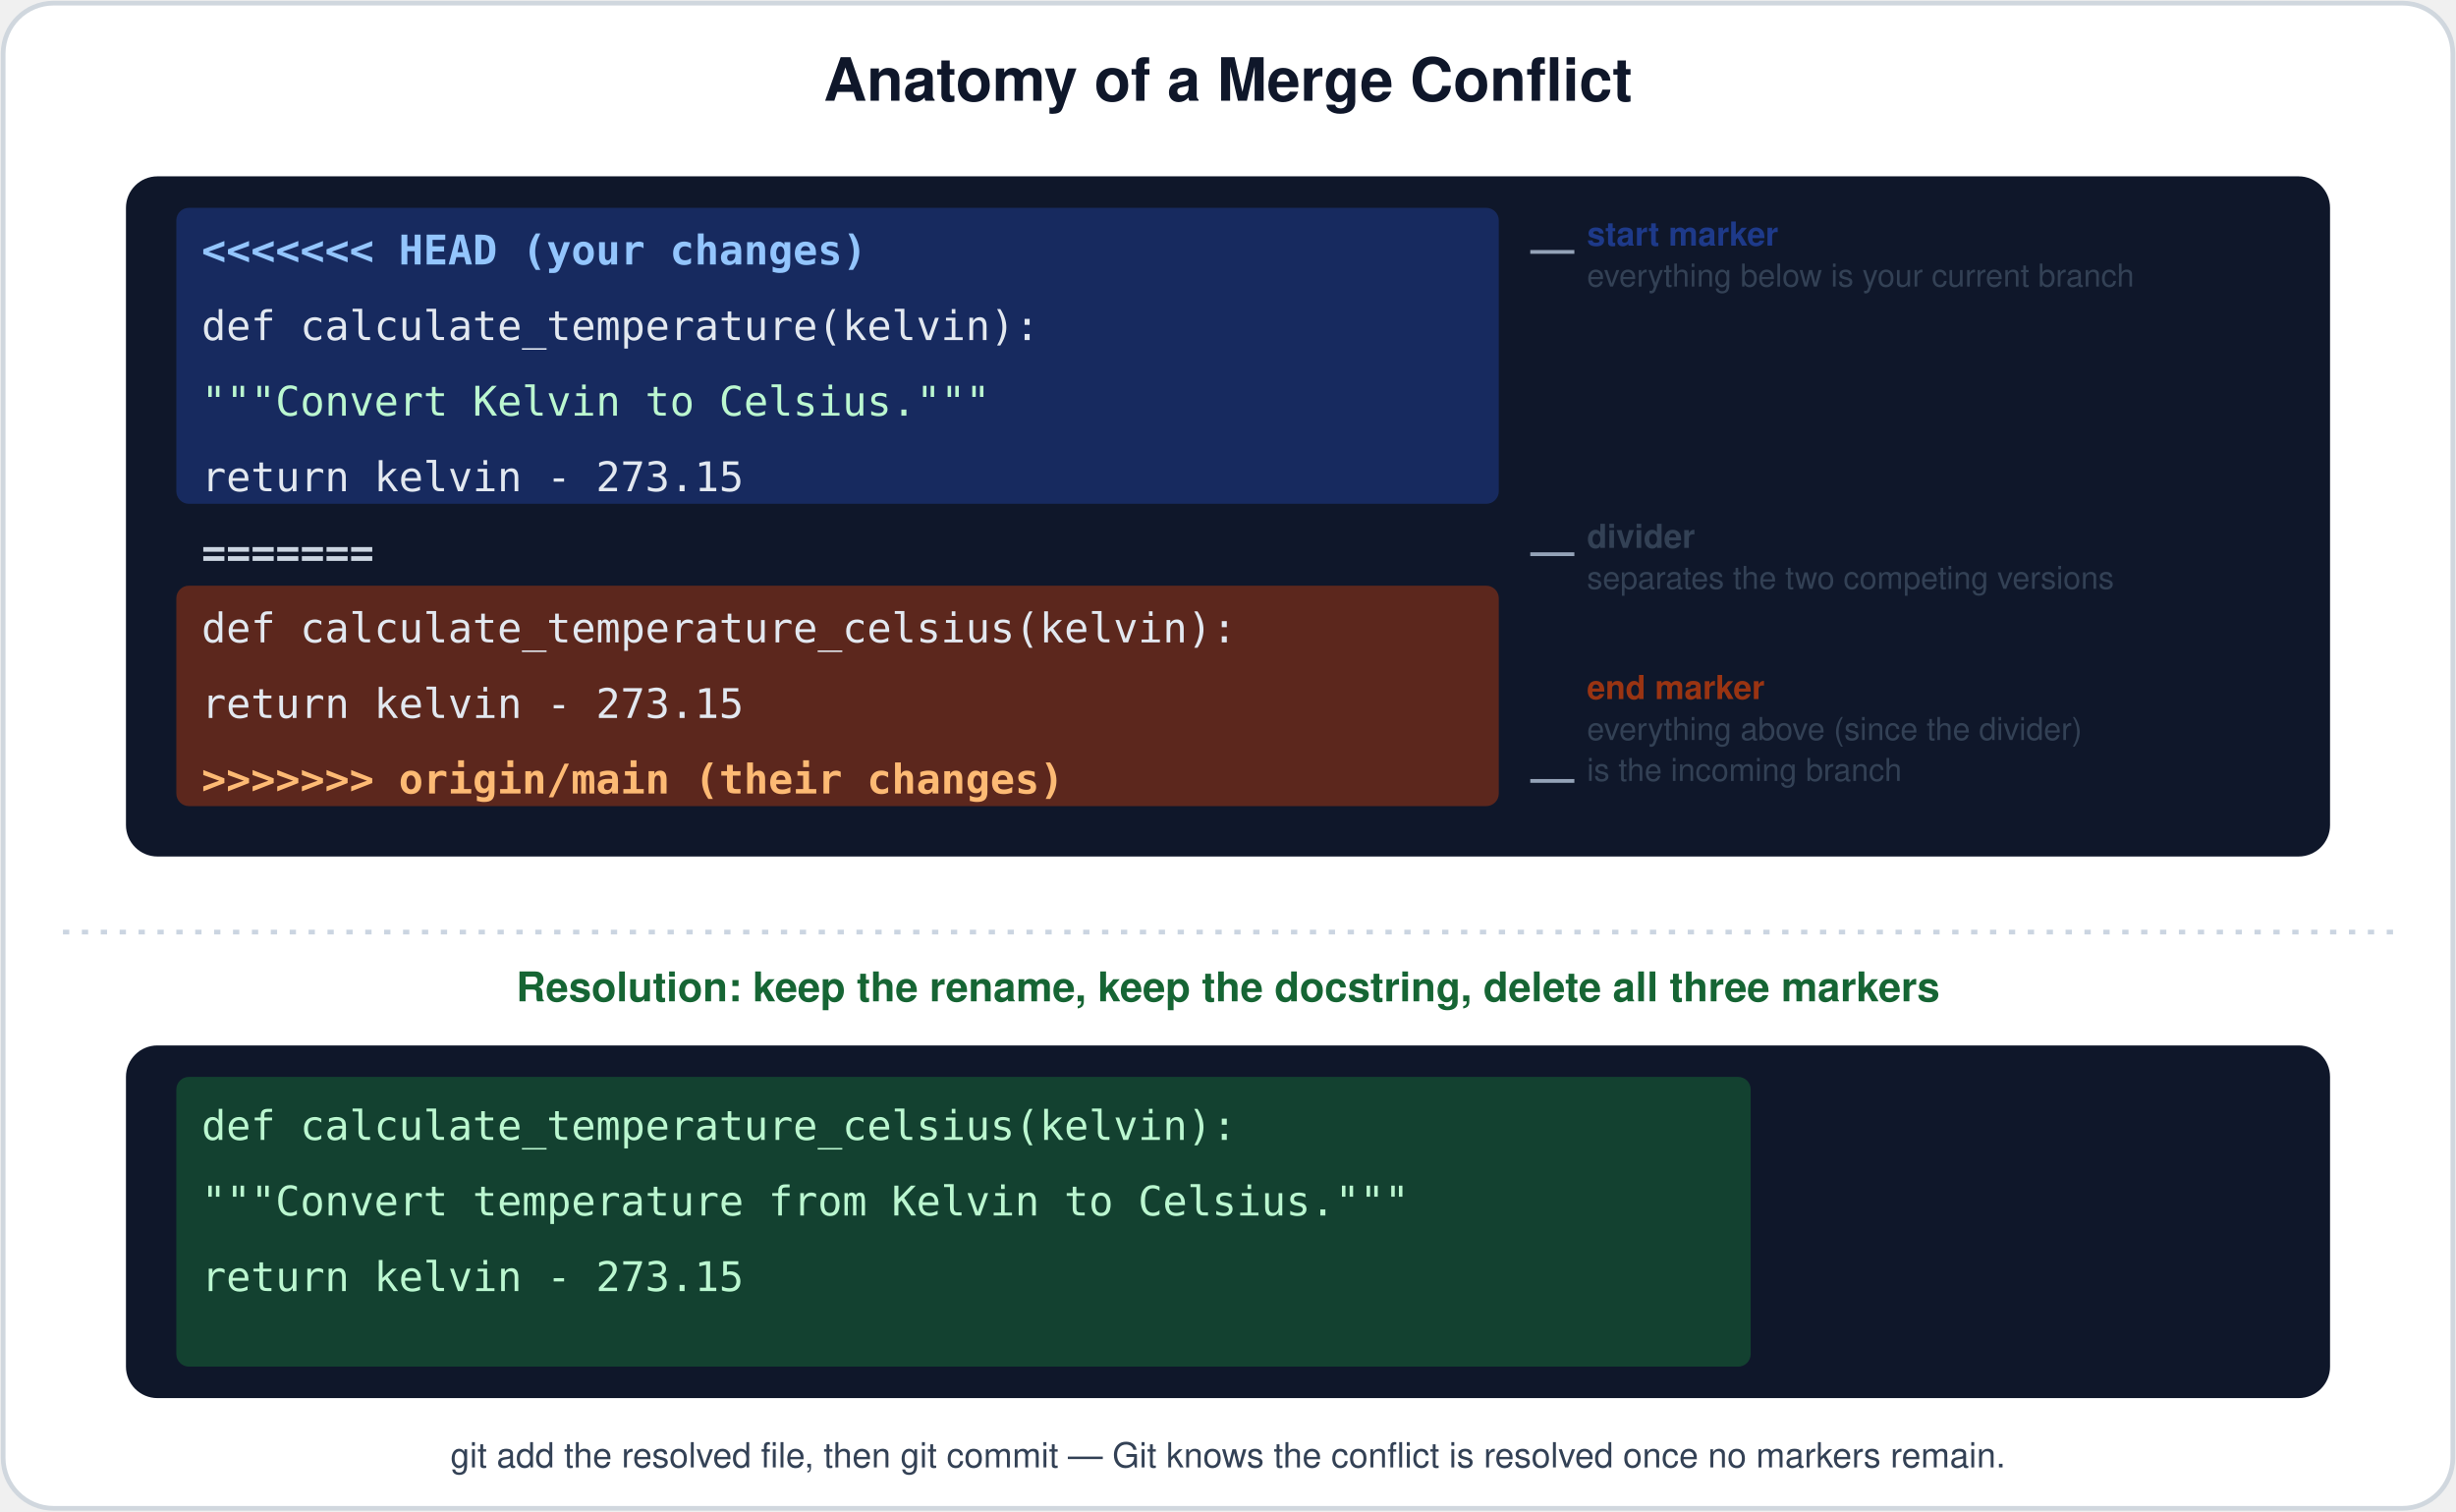
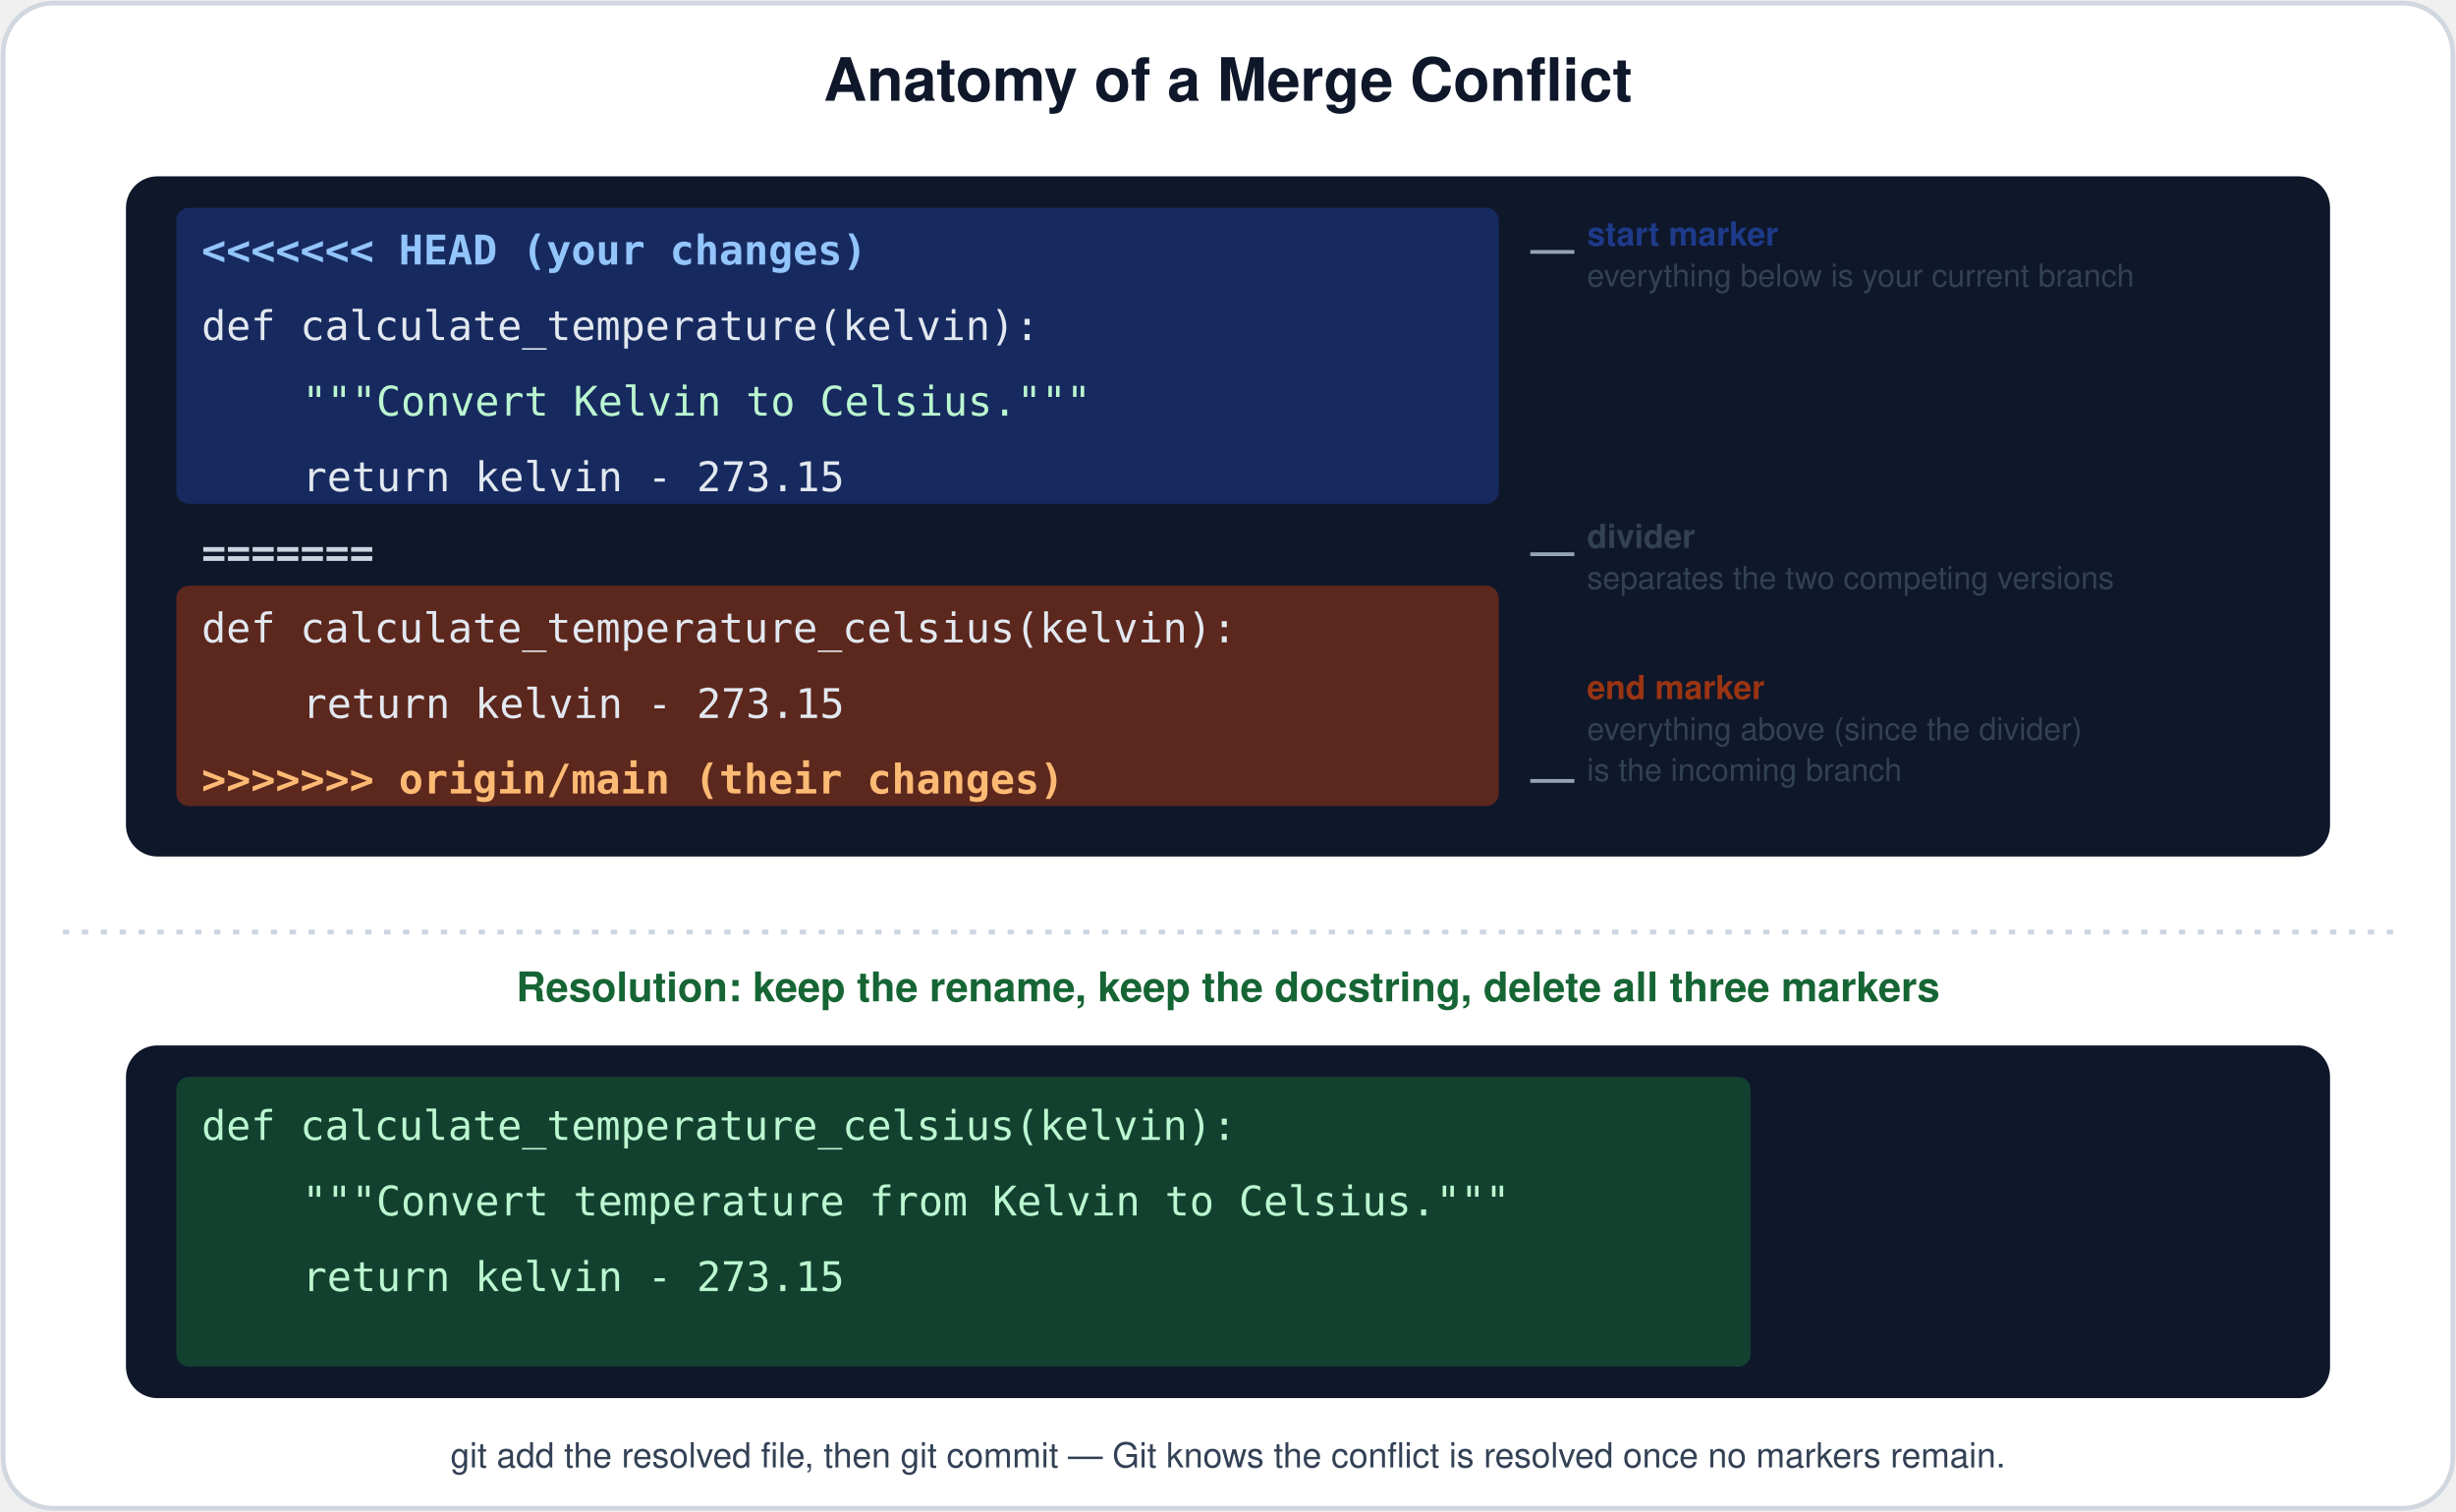
<svg xmlns="http://www.w3.org/2000/svg" viewBox="0 0 780 480" role="img" aria-label="Anatomy of a Git merge conflict: the HEAD marker through the divider is your branch's version, the divider through the end marker is the incoming branch's version, and the resolution below keeps the rename and adds back the docstring before removing all marker lines.">
  <rect x="1" y="1" width="778" height="478" rx="16" fill="#ffffff" stroke="#d0d7de" stroke-width="1.5" />
  <text x="390" y="32" text-anchor="middle" font-family="Helvetica, Arial, sans-serif" font-size="19" font-weight="700" fill="#0f172a">Anatomy of a Merge Conflict</text>
  <rect x="40" y="56" width="700" height="216" rx="10" fill="#0f172a" />
  <rect x="56" y="66" width="420" height="94" rx="4" fill="#1e3a8a" opacity="0.55" />
  <rect x="56" y="186" width="420" height="70" rx="4" fill="#9a3412" opacity="0.55" />
  <text x="64" y="84" font-family="SFMono-Regular, Consolas, monospace" font-size="13" font-weight="700" fill="#93c5fd">&lt;&lt;&lt;&lt;&lt;&lt;&lt; HEAD (your changes)</text>
  <text x="64" y="108" font-family="SFMono-Regular, Consolas, monospace" font-size="13" fill="#e2e8f0">def calculate_temperature(kelvin):</text>
-   <text x="64" y="132" font-family="SFMono-Regular, Consolas, monospace" font-size="13" fill="#bbf7d0">    """Convert Kelvin to Celsius."""</text>
-   <text x="64" y="156" font-family="SFMono-Regular, Consolas, monospace" font-size="13" fill="#e2e8f0">    return kelvin - 273.15</text>
+   <text x="96" y="132" font-family="SFMono-Regular, Consolas, monospace" font-size="13" fill="#bbf7d0">"""Convert Kelvin to Celsius."""</text>
+   <text x="96" y="156" font-family="SFMono-Regular, Consolas, monospace" font-size="13" fill="#e2e8f0">return kelvin - 273.15</text>
  <text x="64" y="180" font-family="SFMono-Regular, Consolas, monospace" font-size="13" font-weight="700" fill="#cbd5e1">=======</text>
  <text x="64" y="204" font-family="SFMono-Regular, Consolas, monospace" font-size="13" fill="#e2e8f0">def calculate_temperature_celsius(kelvin):</text>
-   <text x="64" y="228" font-family="SFMono-Regular, Consolas, monospace" font-size="13" fill="#e2e8f0">    return kelvin - 273.15</text>
+   <text x="96" y="228" font-family="SFMono-Regular, Consolas, monospace" font-size="13" fill="#e2e8f0">return kelvin - 273.15</text>
  <text x="64" y="252" font-family="SFMono-Regular, Consolas, monospace" font-size="13" font-weight="700" fill="#fdba74">&gt;&gt;&gt;&gt;&gt;&gt;&gt; origin/main (their changes)</text>
  <line x1="500" y1="80" x2="486" y2="80" stroke="#94a3b8" stroke-width="1.2" />
  <text x="504" y="78" font-family="Helvetica, Arial, sans-serif" font-size="10.5" font-weight="700" fill="#1e3a8a">start marker</text>
  <text x="504" y="91" font-family="Helvetica, Arial, sans-serif" font-size="10" fill="#334155">everything below is your current branch</text>
  <line x1="500" y1="176" x2="486" y2="176" stroke="#94a3b8" stroke-width="1.2" />
  <text x="504" y="174" font-family="Helvetica, Arial, sans-serif" font-size="10.5" font-weight="700" fill="#334155">divider</text>
  <text x="504" y="187" font-family="Helvetica, Arial, sans-serif" font-size="10" fill="#334155">separates the two competing versions</text>
  <line x1="500" y1="248" x2="486" y2="248" stroke="#94a3b8" stroke-width="1.2" />
  <text x="504" y="222" font-family="Helvetica, Arial, sans-serif" font-size="10.5" font-weight="700" fill="#9a3412">end marker</text>
  <text x="504" y="235" font-family="Helvetica, Arial, sans-serif" font-size="10" fill="#334155">everything above (since the divider)</text>
  <text x="504" y="248" font-family="Helvetica, Arial, sans-serif" font-size="10" fill="#334155">is the incoming branch</text>
  <line x1="20" y1="296" x2="760" y2="296" stroke="#cbd5e1" stroke-width="1.5" stroke-dasharray="2,4" />
  <text x="390" y="318" text-anchor="middle" font-family="Helvetica, Arial, sans-serif" font-size="13" font-weight="700" fill="#166534">Resolution: keep the rename, keep the docstring, delete all three markers</text>
  <rect x="40" y="332" width="700" height="112" rx="10" fill="#0f172a" />
  <rect x="56" y="342" width="500" height="92" rx="4" fill="#166534" opacity="0.55" />
  <text x="64" y="362" font-family="SFMono-Regular, Consolas, monospace" font-size="13" fill="#bbf7d0">def calculate_temperature_celsius(kelvin):</text>
-   <text x="64" y="386" font-family="SFMono-Regular, Consolas, monospace" font-size="13" fill="#bbf7d0">    """Convert temperature from Kelvin to Celsius."""</text>
-   <text x="64" y="410" font-family="SFMono-Regular, Consolas, monospace" font-size="13" fill="#bbf7d0">    return kelvin - 273.15</text>
+   <text x="96" y="386" font-family="SFMono-Regular, Consolas, monospace" font-size="13" fill="#bbf7d0">"""Convert temperature from Kelvin to Celsius."""</text>
+   <text x="96" y="410" font-family="SFMono-Regular, Consolas, monospace" font-size="13" fill="#bbf7d0">return kelvin - 273.15</text>
  <text x="390" y="466" text-anchor="middle" font-family="Helvetica, Arial, sans-serif" font-size="11" fill="#334155">git add the resolved file, then git commit — Git knows the conflict is resolved once no markers remain.</text>
</svg>
